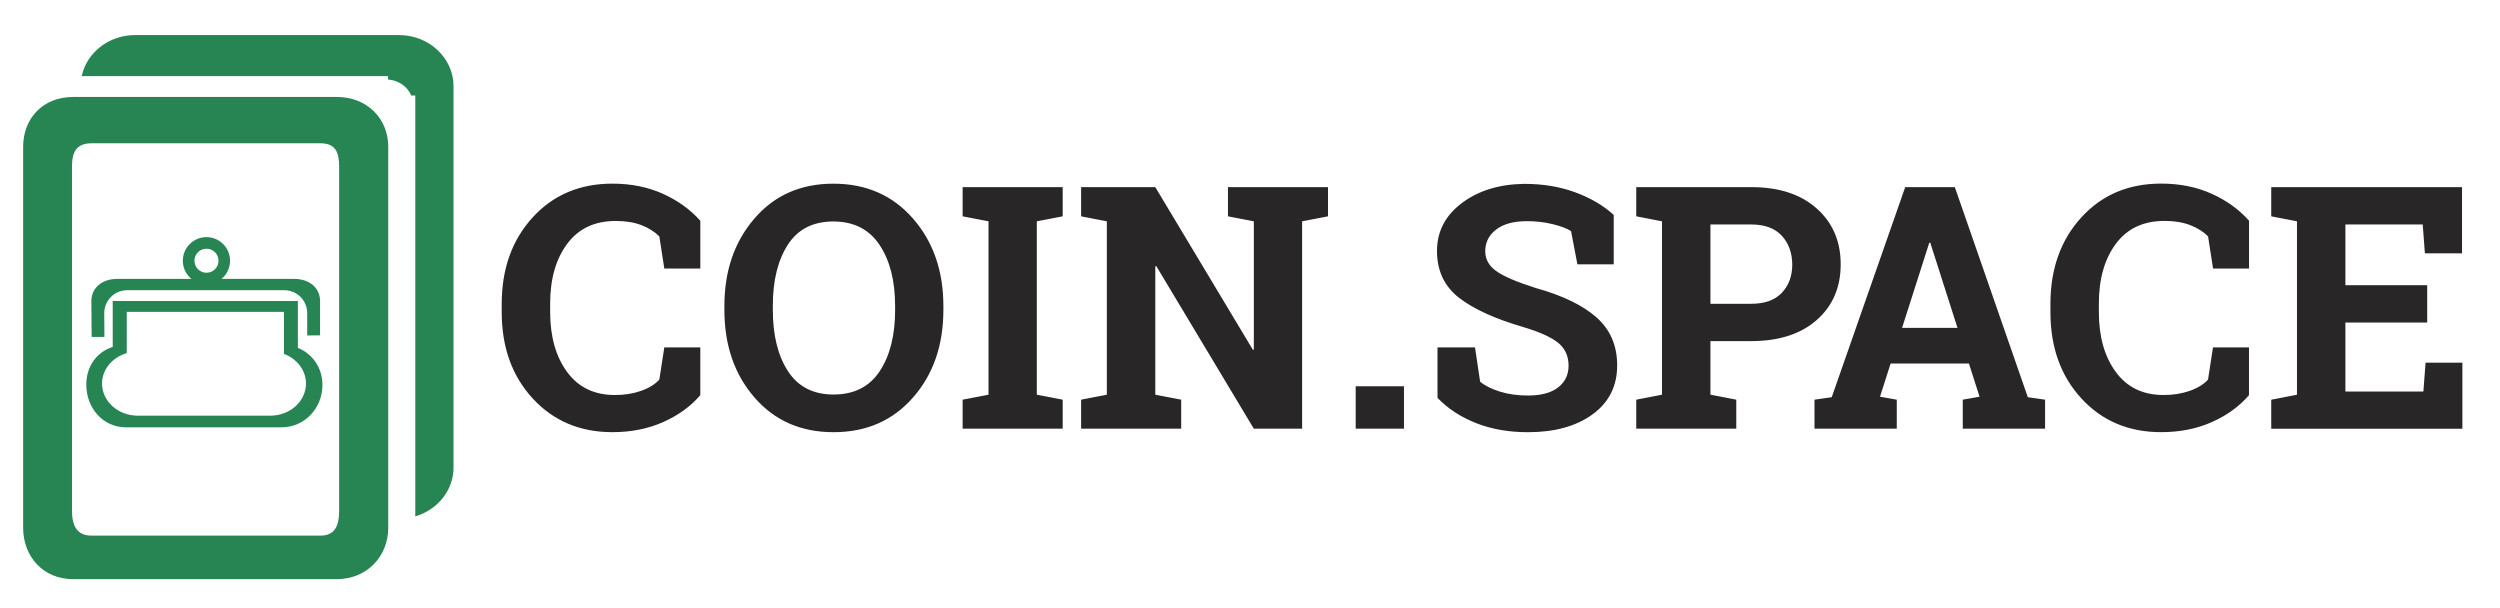
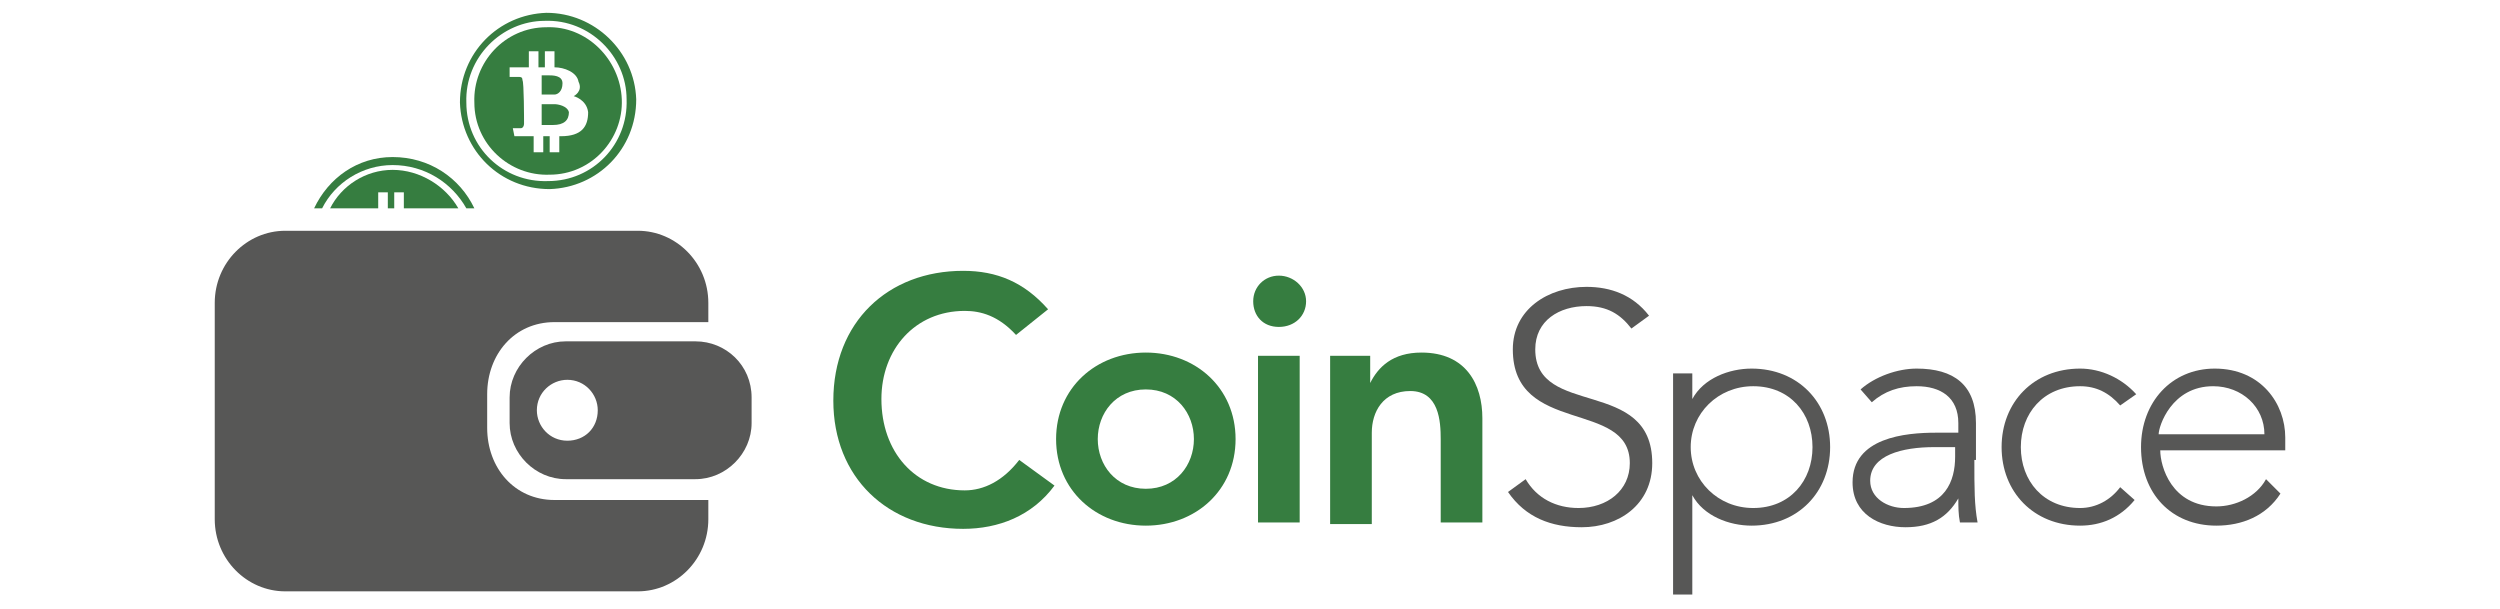
- <svg xmlns="http://www.w3.org/2000/svg" version="1.1" id="Layer_1" x="0px" y="0px" width="156.5px" height="38px" viewBox="0 0 156.5 38" enable-background="new 0 0 156.5 38" xml:space="preserve">
-   <path fill="#282626" d="M35.5,23.284c0.706,0.964,1.704,1.444,2.991,1.444c0.595,0,1.141-0.085,1.637-0.259  c0.494-0.173,0.877-0.41,1.146-0.706l0.312-2.017h2.253v2.991c-0.607,0.708-1.387,1.269-2.332,1.688  c-0.944,0.419-2.003,0.628-3.172,0.628c-2.029,0-3.69-0.703-4.986-2.107c-1.294-1.406-1.942-3.207-1.942-5.409v-0.51  c0-2.195,0.645-4,1.933-5.412c1.287-1.413,2.953-2.119,4.996-2.119c1.169,0,2.226,0.212,3.168,0.638  c0.941,0.427,1.72,0.989,2.336,1.688v2.99h-2.253L41.274,14.8c-0.298-0.299-0.674-0.535-1.127-0.709  c-0.453-0.173-0.989-0.259-1.604-0.259c-1.316,0-2.329,0.478-3.038,1.433c-0.711,0.956-1.065,2.202-1.065,3.739v0.529  C34.441,21.072,34.794,22.323,35.5,23.284L35.5,23.284z M57.155,24.884c-1.266,1.448-2.924,2.171-4.974,2.171  c-2.043,0-3.692-0.723-4.95-2.171c-1.256-1.446-1.885-3.276-1.885-5.492v-0.23c0-2.202,0.627-4.029,1.881-5.483  c1.253-1.456,2.9-2.181,4.943-2.181c2.05,0,3.71,0.726,4.981,2.181c1.271,1.454,1.905,3.282,1.905,5.483v0.23  C59.057,21.607,58.424,23.438,57.155,24.884L57.155,24.884z M56.033,19.141c0-1.564-0.323-2.834-0.975-3.812  c-0.651-0.975-1.614-1.464-2.889-1.464c-1.273,0-2.224,0.483-2.85,1.454c-0.627,0.971-0.94,2.244-0.94,3.822v0.251  c0,1.59,0.316,2.874,0.95,3.847c0.635,0.974,1.585,1.458,2.852,1.458c1.28,0,2.243-0.485,2.888-1.458s0.966-2.256,0.966-3.847  L56.033,19.141L56.033,19.141z M66.525,25.02v1.816h-6.264V25.02l1.62-0.311V13.854l-1.62-0.312v-1.828h6.264v1.828l-1.62,0.312  v10.854L66.525,25.02L66.525,25.02z M81.513,13.854v12.982h-3.023l-6.106-10.178l-0.062,0.011v8.04l1.62,0.311v1.816h-6.264V25.02  l1.61-0.311V13.854l-1.61-0.312v-1.828h1.61h3.033l6.108,10.18l0.061-0.011v-8.029l-1.62-0.312v-1.828h4.644h1.619v1.828  L81.513,13.854L81.513,13.854z M84.866,26.836v-2.657h3.023v2.657H84.866L84.866,26.836z M98.348,14.467  c-0.262-0.167-0.646-0.312-1.152-0.435c-0.506-0.125-1.041-0.187-1.61-0.187c-0.832,0-1.475,0.174-1.928,0.526  c-0.454,0.349-0.682,0.802-0.682,1.354c0,0.512,0.238,0.933,0.714,1.262c0.474,0.331,1.295,0.678,2.455,1.045  c1.669,0.464,2.934,1.075,3.796,1.838c0.861,0.761,1.294,1.761,1.294,3.001c0,1.294-0.512,2.318-1.536,3.064  c-1.026,0.748-2.377,1.121-4.051,1.121c-1.199,0-2.281-0.189-3.248-0.571c-0.965-0.381-1.77-0.908-2.413-1.579v-3.159h2.349  l0.32,2.149c0.304,0.251,0.72,0.456,1.241,0.62c0.523,0.163,1.106,0.244,1.751,0.244c0.83,0,1.462-0.171,1.896-0.51  c0.432-0.338,0.649-0.794,0.649-1.359c0-0.582-0.206-1.05-0.617-1.401c-0.413-0.354-1.136-0.688-2.166-0.999  c-1.793-0.521-3.15-1.134-4.071-1.847c-0.921-0.715-1.383-1.692-1.383-2.929c0-1.226,0.521-2.227,1.559-3.006  c1.039-0.781,2.343-1.179,3.915-1.199c1.163,0,2.223,0.176,3.178,0.529c0.958,0.352,1.76,0.823,2.411,1.413v3.095h-2.274  L98.348,14.467L98.348,14.467z M113.725,20.034c-1,0.878-2.365,1.319-4.096,1.319h-2.556v3.354l1.618,0.312v1.816h-6.261V25.02  l1.61-0.312V13.854l-1.61-0.312v-1.828h1.61h5.588c1.73,0,3.096,0.445,4.096,1.335c1.001,0.889,1.503,2.056,1.503,3.495  C115.228,17.992,114.726,19.155,113.725,20.034L113.725,20.034z M111.545,14.762c-0.433-0.472-1.07-0.71-1.916-0.71h-2.556v4.964  h2.556c0.846,0,1.483-0.229,1.916-0.689c0.432-0.461,0.65-1.047,0.65-1.761C112.192,15.838,111.977,15.237,111.545,14.762  L111.545,14.762z M122.869,26.836V25.02l1.051-0.186l-0.665-2.078h-4.902l-0.665,2.078l1.05,0.186v1.816h-5.151V25.02l1.079-0.155  l4.6-13.15h3.106l4.57,13.15l1.08,0.155v1.816H122.869L122.869,26.836z M120.835,15.194h-0.062l-1.703,5.329h3.469L120.835,15.194  L120.835,15.194z M132.448,23.284c0.706,0.964,1.702,1.444,2.99,1.444c0.595,0,1.139-0.085,1.635-0.259  c0.496-0.173,0.879-0.41,1.149-0.706l0.311-2.017h2.254v2.991c-0.609,0.708-1.386,1.269-2.331,1.688  c-0.943,0.419-2.003,0.628-3.173,0.628c-2.029,0-3.692-0.703-4.985-2.107c-1.295-1.407-1.941-3.21-1.941-5.412v-0.508  c0-2.195,0.643-4.001,1.933-5.414c1.287-1.413,2.953-2.119,4.995-2.119c1.169,0,2.225,0.212,3.169,0.638  c0.941,0.426,1.72,0.989,2.336,1.688v2.99h-2.253l-0.312-2.013c-0.299-0.298-0.675-0.533-1.13-0.708  c-0.451-0.173-0.986-0.259-1.604-0.259c-1.313,0-2.327,0.478-3.038,1.432c-0.71,0.956-1.064,2.203-1.064,3.741v0.528  C131.388,21.072,131.741,22.323,132.448,23.284L132.448,23.284z M151.704,24.512l0.136-1.808h2.305v4.133H142.18v-1.815l1.61-0.312  V13.854l-1.61-0.312v-1.828h1.61h10.333v4.145h-2.325l-0.135-1.807h-4.841v3.802h5.12v2.336h-5.12v4.322H151.704L151.704,24.512z" />
-   <path fill="#278553" d="M19.231,21v-1.398c0-0.793-0.641-1.435-1.435-1.435H7.96c-0.792,0-1.435,0.642-1.435,1.435l0.012,1.488  l-0.8,0.004l-0.019-2.232c0-0.893,0.723-1.403,1.617-1.403h11.085c0.894,0,1.617,0.51,1.617,1.403v2.131L19.231,21L19.231,21z" />
-   <path fill="#278553" d="M12.924,17.8c-0.816,0-1.479-0.663-1.479-1.479c0-0.816,0.663-1.477,1.479-1.477  c0.817,0,1.477,0.661,1.477,1.477S13.742,17.8,12.924,17.8L12.924,17.8z M12.926,15.569c-0.417,0-0.753,0.337-0.753,0.752  c0,0.417,0.336,0.753,0.753,0.753c0.416,0,0.753-0.336,0.753-0.753C13.679,15.906,13.342,15.569,12.926,15.569L12.926,15.569z" />
-   <path fill="#278553" d="M17.622,26.75h-9.74c-1.452,0-2.479-1.22-2.479-2.672c0-1.153,0.656-2.044,1.653-2.363v-2.872h11.591v2.934  c0.917,0.373,1.538,1.241,1.538,2.324C20.184,25.553,19.071,26.75,17.622,26.75L17.622,26.75z M17.774,22.152v-2.63H7.935v2.583  c-0.894,0.264-1.547,1.012-1.547,1.903c0,1.114,1.002,2.014,2.238,2.014h8.291c1.235,0,2.237-0.899,2.237-2.014  C19.155,23.174,18.583,22.456,17.774,22.152L17.774,22.152z" />
-   <path fill="#278553" d="M21.089,36.254H4.57c-1.887,0-3.121-1.436-3.121-3.208V9.185c0-1.771,1.234-3.115,3.121-3.115h16.519  c1.883,0,3.215,1.344,3.215,3.115v23.861C24.305,34.82,22.973,36.254,21.089,36.254L21.089,36.254z M21.229,10.415  c0-0.885-0.229-1.445-1.171-1.445H5.724c-0.942,0-1.217,0.56-1.217,1.445v21.553c0,0.885,0.274,1.562,1.217,1.562h14.335  c0.942,0,1.171-0.678,1.171-1.562V10.415L21.229,10.415z" />
-   <path fill="#278553" d="M25.997,32.325V5.982h-0.254c-0.232-0.556-0.79-0.957-1.453-1.006V4.765H5.114  c0.314-1.467,1.692-2.57,3.346-2.57h16.519c1.883,0,3.412,1.436,3.412,3.207v23.862C28.392,30.701,27.385,31.917,25.997,32.325  L25.997,32.325z" />
+ <svg xmlns="http://www.w3.org/2000/svg" version="1.1" id="Layer_1" x="0px" y="0px" viewBox="0 0 156 38" style="enable-background:new 0 0 156 38;" xml:space="preserve">
+   <style type="text/css">
+ 	.st0{fill:#367D40;}
+ 	.st1{fill:#575756;}
+ </style>
+   <g>
+     <g>
+       <path class="st0" d="M63.4,20.9c-1.1-1.2-2.2-1.5-3.2-1.5c-3.1,0-5.2,2.4-5.2,5.5c0,3.3,2.1,5.7,5.2,5.7c1.2,0,2.4-0.6,3.4-1.9    l2.2,1.6c-1.4,1.9-3.5,2.7-5.7,2.7c-4.7,0-8.1-3.2-8.1-8c0-4.9,3.4-8.1,8.1-8.1c2.1,0,3.8,0.7,5.3,2.4L63.4,20.9z" />
+       <path class="st0" d="M71.5,22c3.1,0,5.6,2.2,5.6,5.4s-2.5,5.4-5.6,5.4c-3.1,0-5.6-2.2-5.6-5.4S68.4,22,71.5,22z M71.5,30.5    c1.9,0,3-1.5,3-3.1s-1.1-3.1-3-3.1c-1.9,0-3,1.5-3,3.1S69.6,30.5,71.5,30.5z" />
+       <path class="st0" d="M79.8,17.2c0.9,0,1.7,0.7,1.7,1.6c0,0.9-0.7,1.6-1.7,1.6s-1.6-0.7-1.6-1.6C78.2,17.9,78.9,17.2,79.8,17.2z     M78.5,22.2h2.6v10.4h-2.6V22.2z" />
+       <path class="st0" d="M83,22.2h2.5v1.7h0c0.5-1,1.4-1.9,3.2-1.9c2.8,0,3.8,2,3.8,4.1v6.5h-2.6v-5.2c0-1.1-0.1-3-1.9-3    c-1.7,0-2.4,1.3-2.4,2.6v5.7H83V22.2z" />
+       <path class="st1" d="M95.2,29.9c0.7,1.2,1.9,1.8,3.3,1.8c1.8,0,3.2-1.1,3.2-2.8c0-4-7.3-1.7-7.3-7.1c0-2.5,2.2-3.9,4.6-3.9    c1.5,0,2.9,0.5,3.9,1.8l-1.1,0.8c-0.7-0.9-1.5-1.4-2.8-1.4c-1.7,0-3.2,0.9-3.2,2.7c0,4.3,7.3,1.7,7.3,7.1c0,2.6-2.1,4-4.4,4    c-1.9,0-3.5-0.6-4.6-2.2L95.2,29.9z" />
+       <path class="st1" d="M104.4,23.3h1.2v1.6h0c0.7-1.3,2.3-1.9,3.7-1.9c2.9,0,4.9,2.1,4.9,4.9s-2,4.9-4.9,4.9c-1.4,0-3-0.6-3.7-1.9h0    v6.2h-1.2V23.3z M109.4,31.7c2.3,0,3.7-1.7,3.7-3.8s-1.4-3.8-3.7-3.8c-2.2,0-3.9,1.7-3.9,3.8S107.2,31.7,109.4,31.7z" />
+       <path class="st1" d="M123.2,28.7c0,1.8,0,2.8,0.2,3.9h-1.1c-0.1-0.5-0.1-1-0.1-1.5h0c-0.7,1.2-1.7,1.8-3.3,1.8    c-1.6,0-3.3-0.8-3.3-2.8c0-2.8,3.3-3.1,5.2-3.1h1.4v-0.6c0-1.6-1.1-2.3-2.6-2.3c-1.1,0-2,0.3-2.8,1l-0.7-0.8    c0.9-0.8,2.3-1.3,3.5-1.3c2.3,0,3.7,1,3.7,3.4V28.7z M120.7,27.9c-2,0-4,0.5-4,2.1c0,1.1,1.1,1.7,2.1,1.7c2.6,0,3.2-1.7,3.2-3.2    v-0.6H120.7z" />
+       <path class="st1" d="M133.2,31.2c-0.9,1.1-2.1,1.6-3.4,1.6c-2.9,0-4.9-2.1-4.9-4.9s2-4.9,4.9-4.9c1.3,0,2.6,0.6,3.5,1.6l-1,0.7    c-0.7-0.8-1.5-1.2-2.5-1.2c-2.3,0-3.7,1.7-3.7,3.8s1.4,3.8,3.7,3.8c1,0,1.9-0.5,2.5-1.3L133.2,31.2z" />
+       <path class="st1" d="M142.3,30.8c-0.9,1.4-2.4,2-4,2c-2.8,0-4.7-2-4.7-4.9c0-2.8,1.9-4.9,4.6-4.9c2.9,0,4.4,2.2,4.4,4.3v0.8h-7.8    c0,1,0.7,3.5,3.5,3.5c1.2,0,2.5-0.6,3.1-1.7L142.3,30.8z M141.3,27.1c0-1.7-1.4-3-3.2-3c-2.6,0-3.4,2.5-3.4,3H141.3z" />
+     </g>
+   </g>
+   <path class="st0" d="M34.1,0.8c-3,0.1-5.4,2.5-5.4,5.6c0.1,3,2.5,5.4,5.6,5.4c3-0.1,5.4-2.5,5.4-5.6C39.6,3.2,37.1,0.8,34.1,0.8z   M34.2,11.3c-2.8,0.1-5.1-2.1-5.1-4.9c-0.1-2.8,2.2-5.1,4.9-5.1c2.8-0.1,5.1,2.2,5.1,4.9C39.2,9,37,11.3,34.2,11.3z" />
+   <path class="st0" d="M34.6,6.5c-0.2,0-0.3,0-0.3,0l-0.5,0l0,1.3c0.1,0,0.2,0,0.7,0c0.7,0,1-0.3,1-0.8C35.4,6.6,34.8,6.5,34.6,6.5z" />
+   <path class="st0" d="M35.1,5.2c0-0.5-0.6-0.5-0.9-0.5c-0.2,0-0.4,0-0.4,0l0,1.2l0.8,0C34.8,5.9,35.1,5.7,35.1,5.2z" />
+   <path class="st0" d="M34.1,1.7c-2.6,0-4.6,2.2-4.5,4.7c0,2.6,2.2,4.6,4.7,4.5c2.6,0,4.6-2.2,4.5-4.7C38.7,3.7,36.6,1.6,34.1,1.7z   M35,8.5c0,0-0.1,0-0.1,0l0,1l-0.6,0l0-1c-0.1,0-0.3,0-0.4,0l0,1l-0.6,0l0-1c-0.7,0-1.2,0-1.2,0L32,8c0,0,0.4,0,0.5,0  c0.1,0,0.2-0.1,0.2-0.3c0-0.2,0-2.6-0.1-2.7c0-0.2-0.1-0.2-0.3-0.2c-0.2,0-0.5,0-0.5,0l0-0.6c0,0,0.6,0,1.2,0l0-1l0.6,0l0,1  c0.1,0,0.3,0,0.4,0l0-1l0.6,0l0,1c0.6,0,1.4,0.3,1.5,0.9C36.4,5.7,35.8,6,35.8,6s0.8,0.2,0.9,1C36.7,7.9,36.3,8.5,35,8.5z" />
+   <path class="st1" d="M30.4,26.7v-2.1c0-2.5,1.7-4.5,4.2-4.5h9.6v-1.2c0-2.5-2-4.5-4.4-4.5h-22c-2.4,0-4.4,2-4.4,4.5v13.5  c0,2.5,2,4.5,4.4,4.5h22c2.4,0,4.4-2,4.4-4.5v-1.2h-9.6C32.1,31.2,30.4,29.2,30.4,26.7z" />
+   <path class="st1" d="M43.4,21.3h-8.1c-1.9,0-3.5,1.6-3.5,3.5v1.6c0,1.9,1.6,3.5,3.5,3.5h8.1c1.9,0,3.5-1.6,3.5-3.5v-1.6  C46.9,22.8,45.3,21.3,43.4,21.3z M35.4,27.5c-1.1,0-1.9-0.9-1.9-1.9c0-1.1,0.9-1.9,1.9-1.9c1.1,0,1.9,0.9,1.9,1.9  C37.3,26.7,36.5,27.5,35.4,27.5z" />
+   <path class="st0" d="M24.5,9.8c-2.2,0-4,1.3-4.9,3.2h0.5c0.8-1.6,2.5-2.7,4.4-2.7c2,0,3.7,1.1,4.6,2.7h0.5  C28.7,11.1,26.8,9.8,24.5,9.8z" />
+   <path class="st0" d="M23.6,12h0.6v1h0.4v-1h0.6v1h3.4c-0.8-1.4-2.4-2.4-4.1-2.4c-1.7,0-3.2,1-3.9,2.4h3V12z" />
</svg>
